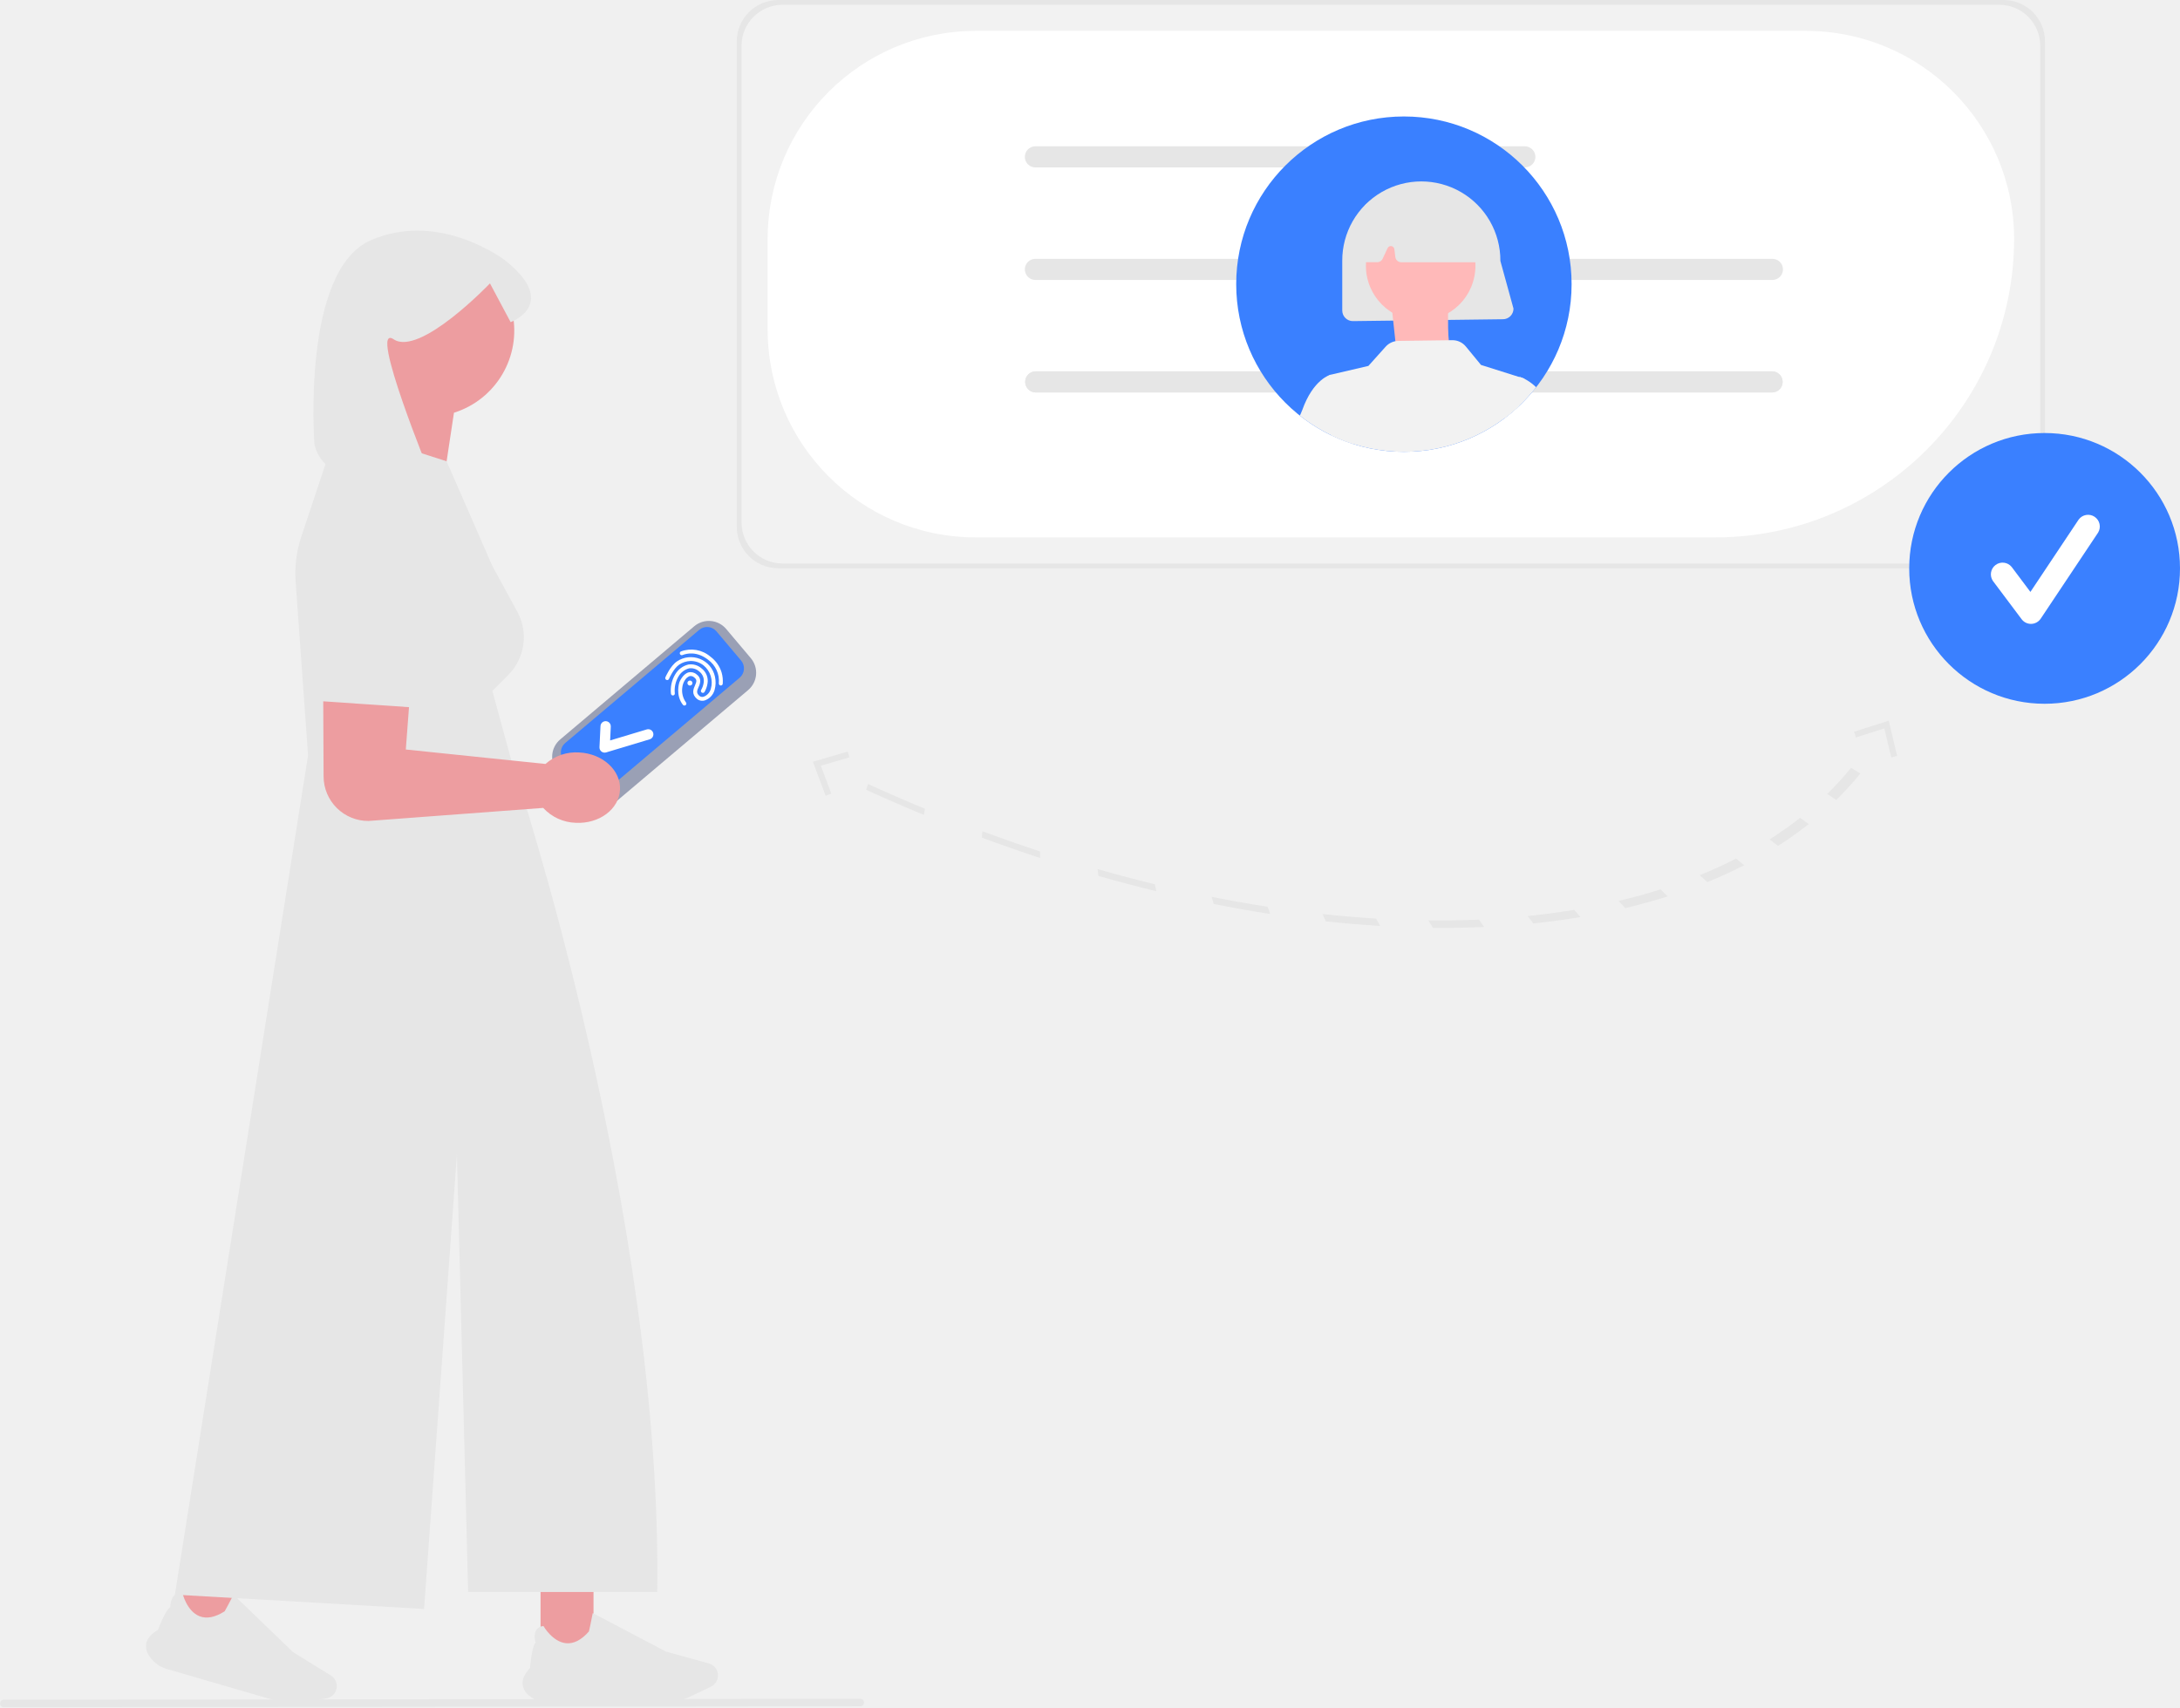
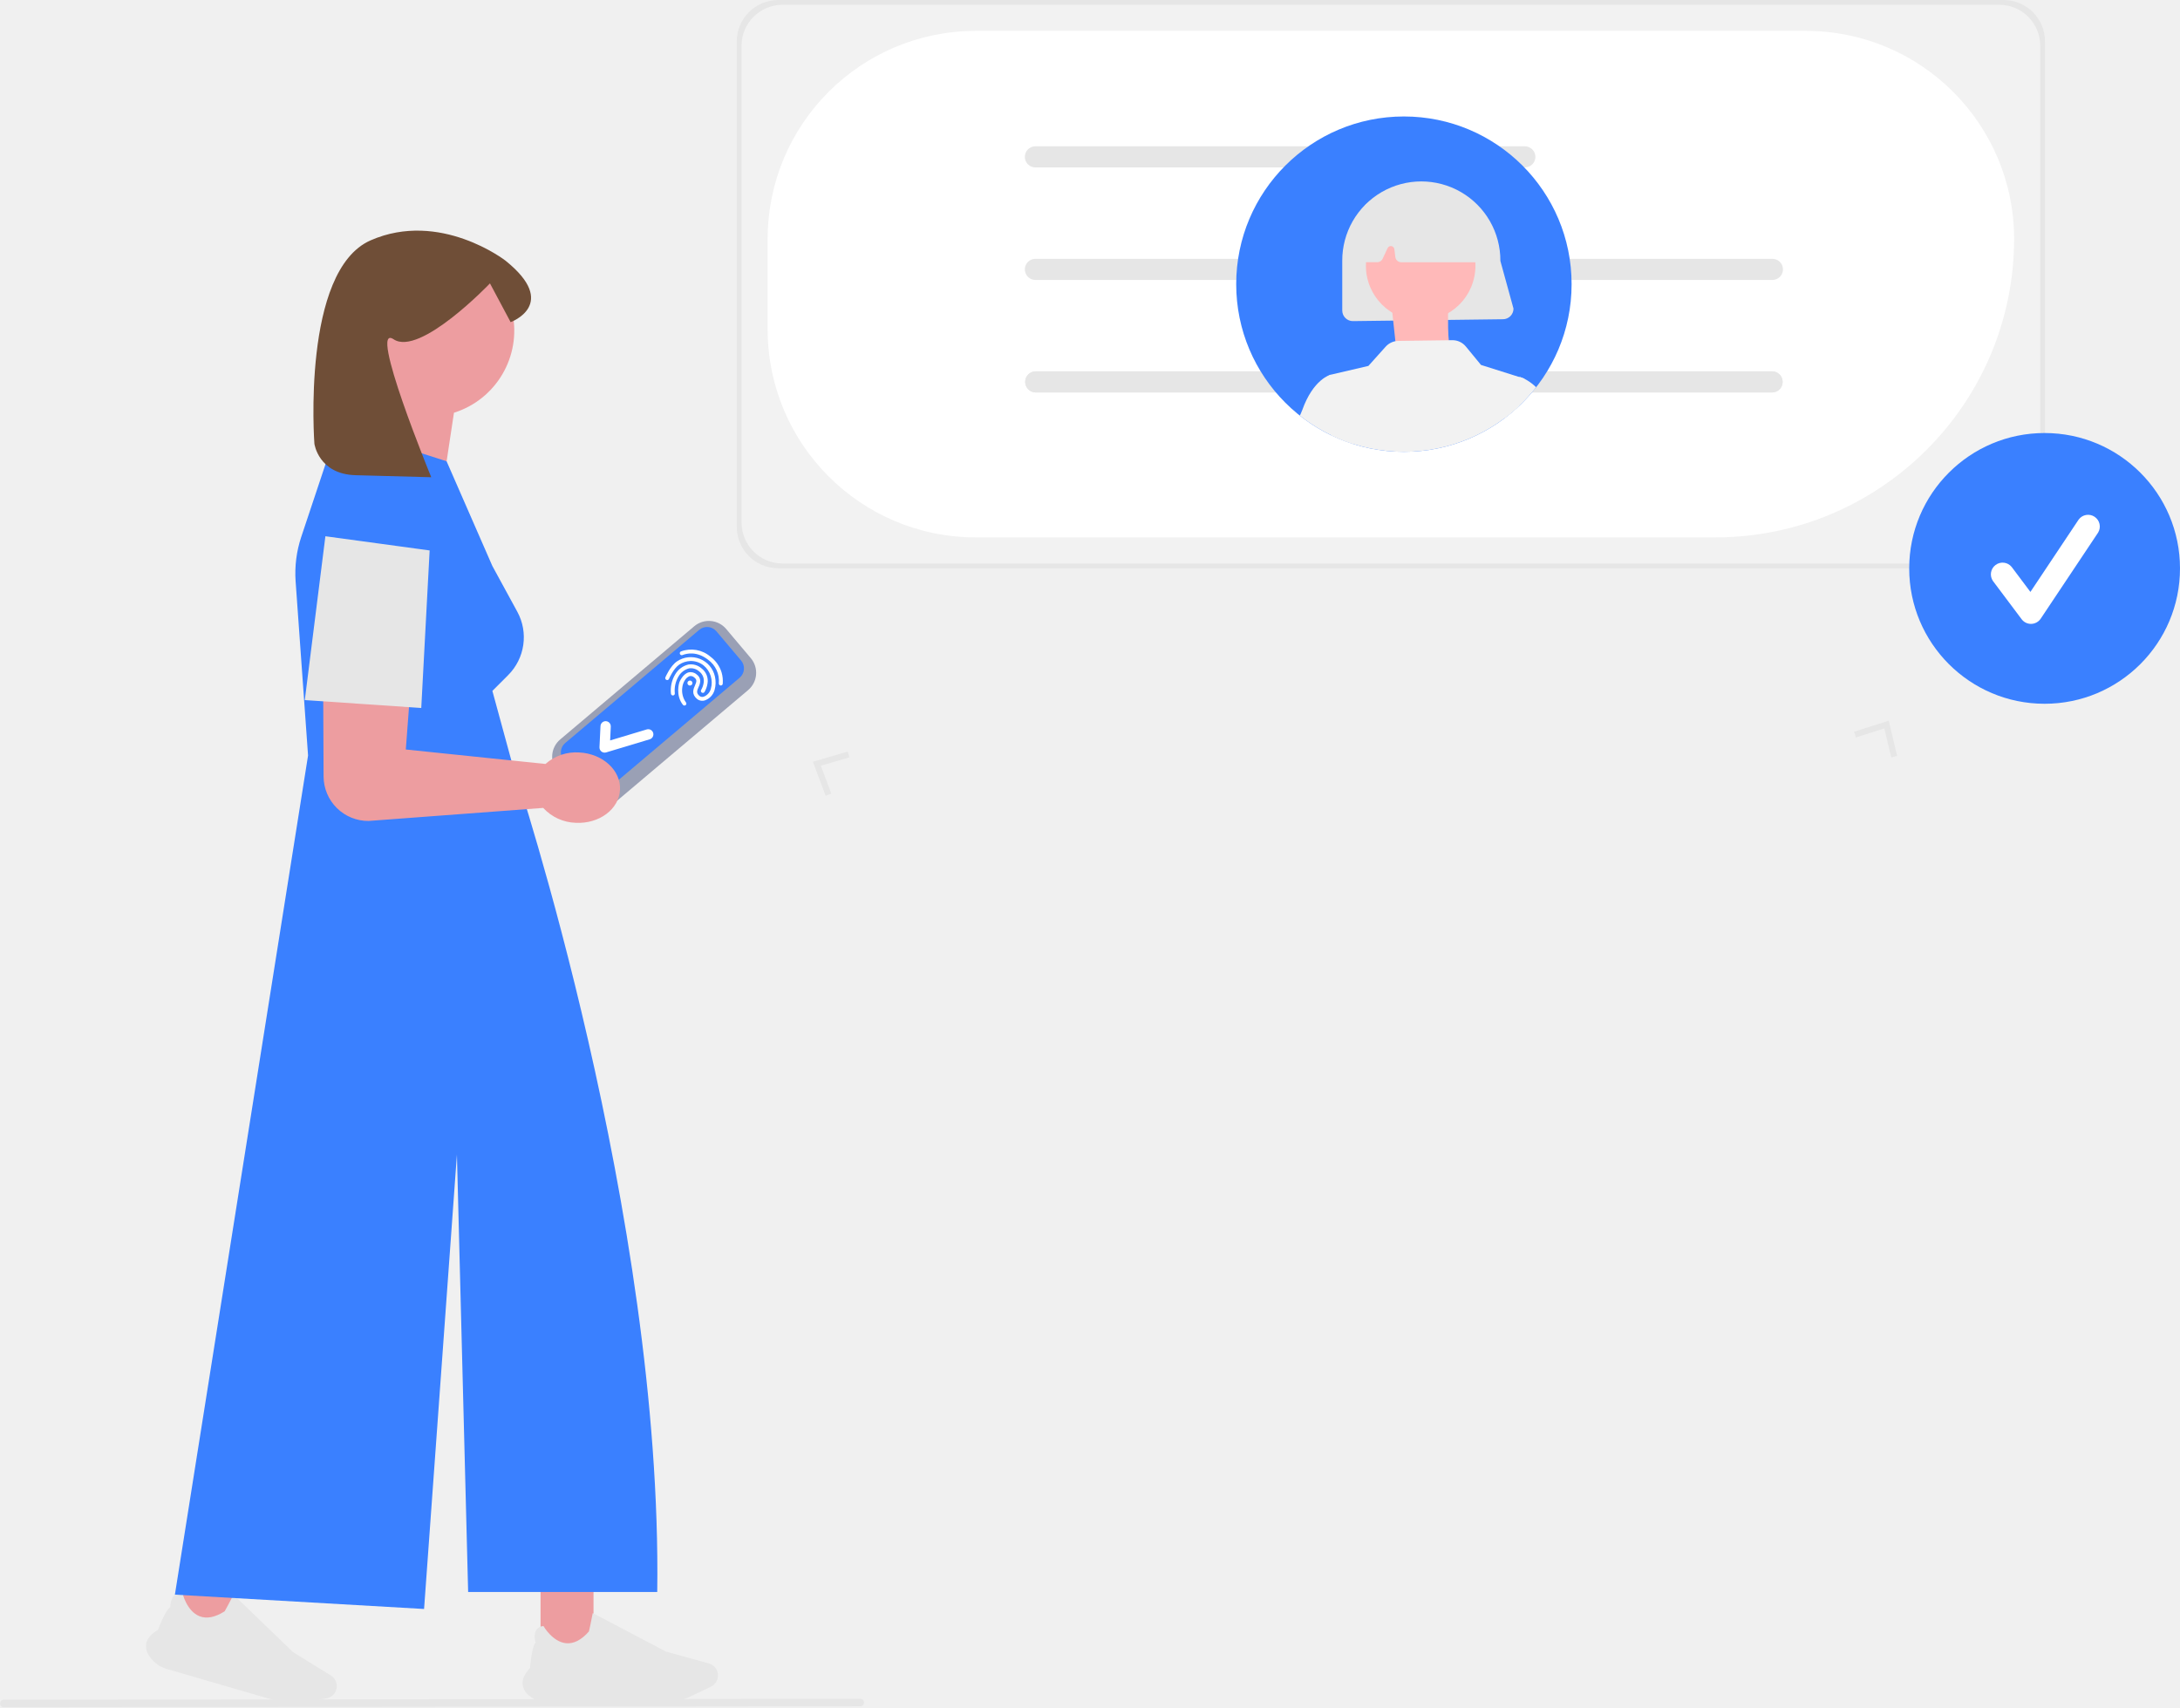
<svg xmlns="http://www.w3.org/2000/svg" width="800" height="626.599" viewBox="0 0 800 626.599" role="img" artist="Katerina Limpitsouni" source="https://undraw.co/">
-   <style>@keyframes svg-sway{0%,100%{transform:rotate(0deg)}50%{transform:rotate(2.5deg)}}@keyframes svg-drift{0%,100%{transform:translate(0,0)}50%{transform:translate(4px,-5px)}}@keyframes svg-pulse{0%,100%{transform:scale(1);opacity:1}50%{transform:scale(1.15);opacity:.85}}.svg-anim{transform-box:fill-box;transform-origin:50% 50%}.svg-a3{animation:svg-sway 8.5s ease-in-out infinite .6s;transform-origin:50% 100%}.svg-a4{animation:svg-drift 9s ease-in-out infinite .9s}.svg-a6{animation:svg-sway 7s ease-in-out infinite .2s}.svg-d1{animation:svg-pulse 3s ease-in-out infinite}.svg-d2{animation:svg-pulse 3.6s ease-in-out infinite .5s}.svg-d3{animation:svg-pulse 2.6s ease-in-out infinite 1s}.svg-d4{animation:svg-pulse 4s ease-in-out infinite 1.4s}@keyframes svg-nod{0%,50%,100%{transform:rotate(0deg)}20%{transform:rotate(-2.5deg)}35%{transform:rotate(2deg)}}@keyframes svg-tick-glow{0%,100%{filter:drop-shadow(0 0 0px rgba(58,128,255,.7))}50%{filter:drop-shadow(0 0 8px rgba(58,128,255,1))}}@keyframes svg-msg{0%,18%{opacity:0;transform:translateY(10px)}35%,75%{opacity:1;transform:translateY(0)}95%,100%{opacity:0;transform:translateY(-10px)}}.svg-nod1{animation:svg-nod 11s ease-in-out infinite;transform-origin:50% 100%}.svg-nod2{animation:svg-nod 13s ease-in-out infinite 2s;transform-origin:50% 100%}.svg-tick{animation:svg-tick-glow 3.2s ease-in-out infinite}.svg-msg1{animation:svg-msg 7s ease-in-out infinite}.svg-msg2{animation:svg-msg 7s ease-in-out infinite 2.3s}.svg-msg3{animation:svg-msg 7s ease-in-out infinite 4.6s}</style>
+   <style>@keyframes svg-sway{0%,100%{transform:rotate(0deg)}50%{transform:rotate(2.5deg)}}@keyframes svg-drift{0%,100%{transform:translate(0,0)}50%{transform:translate(4px,-5px)}}@keyframes svg-pulse{0%,100%{transform:scale(1);opacity:1}50%{transform:scale(1.15);opacity:.85}}.svg-anim{transform-box:fill-box;transform-origin:50% 50%}.svg-a3{animation:svg-sway 8.5s ease-in-out infinite .6s;transform-origin:50% 100%}.svg-a4{animation:svg-drift 9s ease-in-out infinite .9s}.svg-a6{animation:svg-sway 7s ease-in-out infinite .2s}.svg-d1{animation:svg-pulse 3s ease-in-out infinite}.svg-d2{animation:svg-pulse 3.6s ease-in-out infinite .5s}.svg-d3{animation:svg-pulse 2.6s ease-in-out infinite 1s}.svg-d4{animation:svg-pulse 4s ease-in-out infinite 1.4s}@keyframes svg-nod{0%,50%,100%{transform:rotate(0deg)}20%{transform:rotate(-2.5deg)}35%{transform:rotate(2deg)}}@keyframes svg-tick-glow{0%,100%{filter:drop-shadow(0 0 0px rgba(58,128,255,.7))}50%{filter:drop-shadow(0 0 8px rgba(58,128,255,1))}}@keyframes svg-msg{0%,18%{opacity:0;transform:translateY(10px)}35%,75%{opacity:1;transform:translateY(0)}95%,100%{opacity:0;transform:translateY(-10px)}}.svg-nod1{animation:svg-nod 11s ease-in-out infinite;transform-origin:50% 100%}.svg-nod2{animation:svg-nod 13s ease-in-out infinite 2s;transform-origin:50% 100%}.svg-tick{animation:svg-tick-glow 3.2s ease-in-out infinite}.svg-msg1{animation:svg-msg 7s ease-in-out infinite}.svg-msg2{animation:svg-msg 7s ease-in-out infinite 2.3s}.svg-msg3{animation:svg-msg 7s ease-in-out infinite 4.6s}@keyframes svg-trail-fade0{0%{opacity:0}5%,85%{opacity:1}90%,100%{opacity:0}}@keyframes svg-trail-fade1{0%,6.7%{opacity:0}11.7%,85%{opacity:1}90%,100%{opacity:0}}@keyframes svg-trail-fade2{0%,13.3%{opacity:0}18.3%,85%{opacity:1}90%,100%{opacity:0}}@keyframes svg-trail-fade3{0%,20%{opacity:0}25%,85%{opacity:1}90%,100%{opacity:0}}@keyframes svg-trail-fade4{0%,26.7%{opacity:0}31.7%,85%{opacity:1}90%,100%{opacity:0}}@keyframes svg-trail-fade5{0%,33.3%{opacity:0}38.3%,85%{opacity:1}90%,100%{opacity:0}}@keyframes svg-trail-fade6{0%,40%{opacity:0}45%,85%{opacity:1}90%,100%{opacity:0}}@keyframes svg-trail-fade7{0%,46.7%{opacity:0}51.7%,85%{opacity:1}90%,100%{opacity:0}}@keyframes svg-trail-fade8{0%,53.3%{opacity:0}58.3%,85%{opacity:1}90%,100%{opacity:0}}@keyframes svg-trail-fade9{0%,60%{opacity:0}65%,85%{opacity:1}90%,100%{opacity:0}}@keyframes svg-trail-fade10{0%,66.7%{opacity:0}71.7%,85%{opacity:1}90%,100%{opacity:0}}.svg-trail0{opacity:0;animation:svg-trail-fade0 3s linear infinite}.svg-trail1{opacity:0;animation:svg-trail-fade1 3s linear infinite}.svg-trail2{opacity:0;animation:svg-trail-fade2 3s linear infinite}.svg-trail3{opacity:0;animation:svg-trail-fade3 3s linear infinite}.svg-trail4{opacity:0;animation:svg-trail-fade4 3s linear infinite}.svg-trail5{opacity:0;animation:svg-trail-fade5 3s linear infinite}.svg-trail6{opacity:0;animation:svg-trail-fade6 3s linear infinite}.svg-trail7{opacity:0;animation:svg-trail-fade7 3s linear infinite}.svg-trail8{opacity:0;animation:svg-trail-fade8 3s linear infinite}.svg-trail9{opacity:0;animation:svg-trail-fade9 3s linear infinite}.svg-trail10{opacity:0;animation:svg-trail-fade10 3s linear infinite}</style>
  <defs>
    <clipPath id="a-873">
      <circle cx="61.54" cy="61.54" r="61.54" transform="translate(0)" fill="none" stroke="#707070" stroke-width="1" />
    </clipPath>
  </defs>
  <g transform="translate(-662.08 -202)">
    <g class="svg-anim svg-a1">
      <g transform="translate(864.697 429.896)">
        <g transform="translate(0)">
          <path d="M570.063,342.355l49.2-41.552a8.32,8.32,0,0,0,.987-11.712L611.2,278.367a8.32,8.32,0,0,0-11.712-.987l-49.2,41.552a8.32,8.32,0,0,0-.987,11.712l9.056,10.724A8.32,8.32,0,0,0,570.063,342.355Z" transform="translate(-547.337 -275.422)" fill="#9aa0b5" />
          <path d="M616.648,289.3a4.484,4.484,0,0,1-.532,6.311l-49.2,41.552a4.484,4.484,0,0,1-6.311-.532l-9.056-10.724a4.484,4.484,0,0,1,.532-6.311l49.2-41.552a4.484,4.484,0,0,1,6.311.532Z" transform="translate(-547.301 -274.766)" fill="#3a80ff" />
          <path d="M11.161,18.635a1.891,1.891,0,0,1-1.5.791L1.935,19.6a1.892,1.892,0,1,1-.087-3.782L6.906,15.7,1.925,2.563A1.892,1.892,0,0,1,5.463,1.222l5.928,15.642a1.893,1.893,0,0,1-.2,1.727Z" transform="matrix(-0.07, 0.998, -0.998, -0.07, 37.439, 38.072)" fill="#fff" />
        </g>
        <g transform="matrix(0.574, 0.819, -0.819, 0.574, 54.1, 6.403)">
          <g transform="translate(0 0)">
            <path d="M.928,9.166a.715.715,0,0,1-.911-.84A10.767,10.767,0,0,1,7.773.588,11.4,11.4,0,0,1,14.881.549,11.541,11.541,0,0,1,18.5,2.574a.709.709,0,0,1,.116,1l0,.005A.725.725,0,0,1,17.6,3.69a9.642,9.642,0,0,0-9.41-1.747C3.144,3.5,1.773,7.149,1.417,8.641A.7.7,0,0,1,.928,9.166Z" fill="#fff" />
            <path d="M14.465,16.24a.709.709,0,0,1-.177.033c-4.5.242-7.362-3.5-7.479-3.651l-.022-.036c-.072-.111-1.8-2.747-1.041-4.84A3.3,3.3,0,0,1,8.055,5.752a2.977,2.977,0,0,1,2.769.308,5.566,5.566,0,0,1,1.423,1.754c.812,1.334,1.31,2.013,2.855,1.621A1.642,1.642,0,0,0,16.241,8.32a4.265,4.265,0,0,0-.869-3.815A8.151,8.151,0,0,0,6.817,1.763,7.476,7.476,0,0,0,2.7,4.817,7.848,7.848,0,0,0,1.442,8.931C1.426,11.541,3.565,14.974,3.585,15a.707.707,0,0,1-.225.975l-.007,0a.724.724,0,0,1-.992-.222C2.265,15.6-.018,11.944,0,8.928A9.063,9.063,0,0,1,12.559.7,9.949,9.949,0,0,1,16.5,3.617a5.637,5.637,0,0,1,1.089,5.15,3.055,3.055,0,0,1-2.145,2.04c-2.643.672-3.678-1.02-4.433-2.255-.775-1.266-1.2-1.859-2.544-1.445a1.922,1.922,0,0,0-1.38,1.115A3.476,3.476,0,0,0,7.327,10.5l.008.02a5.81,5.81,0,0,0,1.474,2.144,7.577,7.577,0,0,0,5.414,2.19.708.708,0,0,1,.751.663v.007A.724.724,0,0,1,14.465,16.24Z" transform="translate(2.16 2.723)" fill="#fff" />
            <path d="M6.206,14.865a.726.726,0,0,1-.568-.059A11.456,11.456,0,0,1,.74,9.487l0-.015A7.617,7.617,0,0,1,.541,3.437,5.911,5.911,0,0,1,4.4.3a5.728,5.728,0,0,1,5.949,1.445,8.816,8.816,0,0,1,1.841,2.607.72.72,0,1,1-1.326.564A7.382,7.382,0,0,0,9.314,2.739a4.3,4.3,0,0,0-4.5-1.082A4.523,4.523,0,0,0,1.843,4.022a6.265,6.265,0,0,0,.194,4.861,10.056,10.056,0,0,0,4.314,4.688.705.705,0,0,1,.268.961l-.005.01A.724.724,0,0,1,6.206,14.865Z" transform="translate(4.963 5.442)" fill="#fff" />
            <ellipse cx="0.918" cy="0.918" rx="0.918" ry="0.918" transform="translate(10.485 11.385)" fill="#fff" />
          </g>
        </g>
      </g>
    </g>
    <g class="svg-anim svg-a2">
      <g transform="translate(715.672 286.646)">
        <rect width="19.438" height="25.62" transform="translate(144.776 497.104)" fill="#ed9da0" />
        <path d="M655.015,503.807h41.318a23.83,23.83,0,0,0,10.263-2.339l7.616-3.66a4.576,4.576,0,0,0-.762-8.532l-15.717-4.348L670.852,470.8l-.02.1c-.5,2.546-1.281,6.393-1.381,6.627-2.757,3.161-5.589,4.613-8.418,4.327-4.934-.5-8.214-6.2-8.246-6.255l-.025-.044-.05.005a3.271,3.271,0,0,0-2.54,1.386c-1.126,1.7-.439,4.31-.326,4.706-1.348,1.317-1.953,8.684-2,9.279-1.949,2.066-2.875,4.051-2.753,5.9a6.357,6.357,0,0,0,2.668,4.467,11.539,11.539,0,0,0,7.254,2.511Z" transform="translate(-506.921 36.599)" fill="#e6e6e6" />
        <rect width="19.438" height="25.62" transform="translate(28.08 515.45) rotate(-163.78)" fill="#ed9da0" />
        <path d="M773.692,492.313l39.674,11.542a23.831,23.831,0,0,0,10.508.622l8.337-1.388a4.575,4.575,0,0,0,1.647-8.4l-13.873-8.565-21.869-21.074-.047.088c-1.19,2.3-3.02,5.78-3.177,5.977-3.529,2.263-6.655,2.869-9.291,1.8-4.6-1.858-6.155-8.245-6.171-8.309l-.012-.049-.049-.009a3.272,3.272,0,0,0-2.826.62c-1.556,1.317-1.625,4.017-1.627,4.427-1.663.889-4.3,7.793-4.512,8.35-2.449,1.439-3.892,3.087-4.291,4.9a6.356,6.356,0,0,0,1.317,5.033,11.538,11.538,0,0,0,6.263,4.437Z" transform="translate(-766.025 35.61)" fill="#e6e6e6" />
        <path d="M709.709,68.1a31.6,31.6,0,1,1,41.07,30.155l-6.109,40.373L713.528,112.68a78.456,78.456,0,0,0,10.34-18.232,31.568,31.568,0,0,1-14.152-26.342Z" transform="translate(-637.78 -31.417)" fill="#ed9da0" />
-         <path d="M713.173,215.027l-4.562-63.863a42.236,42.236,0,0,1,2.06-16.368l13.522-40.553,39.818,12.789,16.8,38.437,9.15,16.776a19.612,19.612,0,0,1-3.349,23.257l-5.8,5.8,8.086,29.658-.851-.03,1.141.148s54.062,162.638,52.122,300.954H771.919L767.8,361.475,755.747,528.266,664.307,523,713.17,215.027Z" transform="translate(-653.715 -22.374)" fill="#e6e6e6" />
-         <path d="M704.744,110.311s1.476,11.2,15.148,11.562l27.733.742s-23.444-57.054-13.8-50.627,35.346-20.519,35.346-20.519l7.585,14.225s18.117-6.562-1.962-22.63c0,0-23.962-18.527-49.4-7.4S704.744,110.311,704.744,110.311Z" transform="translate(-642.961 -32.105)" fill="#e6e6e6" />
+         <path d="M713.173,215.027l-4.562-63.863a42.236,42.236,0,0,1,2.06-16.368l13.522-40.553,39.818,12.789,16.8,38.437,9.15,16.776a19.612,19.612,0,0,1-3.349,23.257l-5.8,5.8,8.086,29.658-.851-.03,1.141.148s54.062,162.638,52.122,300.954H771.919L767.8,361.475,755.747,528.266,664.307,523,713.17,215.027Z" transform="translate(-653.715 -22.374)" fill="#3a80ff" />
+         <path d="M704.744,110.311s1.476,11.2,15.148,11.562l27.733.742s-23.444-57.054-13.8-50.627,35.346-20.519,35.346-20.519l7.585,14.225s18.117-6.562-1.962-22.63c0,0-23.962-18.527-49.4-7.4S704.744,110.311,704.744,110.311Z" transform="translate(-642.961 -32.105)" fill="#6f4e37" />
        <path d="M785.217,221.457c.366-7.13-6.313-13.268-14.927-13.715a16.96,16.96,0,0,0-12.416,4.209l-.2-.01-51.063-5.288,3.83-50.679c1.417-9.8-1.335-19.683-10.989-21.9h0a19.037,19.037,0,0,0-23.306,18.64l.292,63.835a16.4,16.4,0,0,0,16.508,16.332l64.084-4.789a16.96,16.96,0,0,0,11.916,5.469c8.615.446,15.9-4.974,16.265-12.1Z" transform="translate(-611.283 -16.214)" fill="#ed9da0" />
        <path d="M782.376,134.3,779.3,192.12l-42.738-2.9,7.558-60.133" transform="translate(-678.302 -16.916)" fill="#e6e6e6" />
      </g>
    </g>
    <path d="M945.647,708.561l-314.313.351a1.377,1.377,0,1,1,0-2.754l314.313-.351a1.377,1.377,0,1,1,0,2.755Z" transform="translate(32.123 119.686)" fill="#e6e6e6" />
    <g class="svg-anim svg-a3">
      <g transform="translate(932.454 202)">
        <path d="M793.355,341.767H343.509A15.21,15.21,0,0,1,328.39,326.5V148.464A15.21,15.21,0,0,1,343.509,133.2H793.355a15.21,15.21,0,0,1,15.118,15.265V326.5a15.21,15.21,0,0,1-15.118,15.265Z" transform="translate(-328.39 -133.199)" fill="#e6e6e6" />
        <path d="M789.957,338.253H343.4a15.025,15.025,0,0,1-15.008-15.008V148.207A15.025,15.025,0,0,1,343.4,133.2H789.957a15.025,15.025,0,0,1,15.008,15.008V323.245a15.025,15.025,0,0,1-15.008,15.008Z" transform="translate(-326.634 -131.443)" fill="#f2f2f2" />
        <path d="M687.139,330.012H415.612a76.4,76.4,0,0,1-76.318-76.318V220.428a76.4,76.4,0,0,1,76.318-76.319H720.4a76.4,76.4,0,0,1,76.318,76.319A109.708,109.708,0,0,1,687.139,330.012Z" transform="translate(-327.964 -132.773)" fill="#fff" />
        <path d="M630.212,200.1H450.729a3.871,3.871,0,1,1,0-7.741H630.212a3.871,3.871,0,1,1,0,7.741Z" transform="translate(-341.079 -138.657)" fill="#e6e6e6" />
        <path d="M721.069,247.131H450.729a3.871,3.871,0,1,1,0-7.741h270.34a3.871,3.871,0,1,1,0,7.741Z" transform="translate(-341.079 -144.391)" fill="#e6e6e6" />
        <path d="M721.069,294.162H450.729a3.871,3.871,0,0,1,0-7.741h270.34a3.871,3.871,0,0,1,0,7.741Z" transform="translate(-341.079 -150.126)" fill="#e6e6e6" />
        <path d="M721.069,294.162H450.729a3.871,3.871,0,0,1,0-7.741h270.34a3.871,3.871,0,0,1,0,7.741Z" transform="translate(-341.079 -150.126)" fill="#e6e6e6" />
        <circle cx="61.54" cy="61.54" r="61.54" transform="translate(183.28 42.747)" fill="#3a80ff" />
        <path d="M699.506,307.834" transform="translate(-371.885 -152.737)" fill="#9aa0b5" />
        <g transform="translate(183.28 42.747)" clip-path="url(#a-873)">
          <g transform="translate(-31.35 24.008)">
            <path d="M848.068,244.377l-55.049.688a3.9,3.9,0,0,1-3.9-3.9V222.979a29.015,29.015,0,1,1,58.029,0l4.815,17.5a3.9,3.9,0,0,1-3.9,3.9Z" transform="translate(-718.853 -193.964)" fill="#e6e6e6" />
            <circle cx="20.093" cy="20.093" r="20.093" transform="translate(78.95 10.725)" fill="#ffb9b9" />
            <path d="M870.218,399.7s-.354,14.517,1.062,14.871-19.474,6.019-19.474,6.019l-2.124-19.828Z" transform="translate(-761.102 -353.357)" fill="#ffb9b9" />
            <path d="M784.9,346.78c3.62.967,39.4,15.712,56.381.772l13.322-65.776-15.961-5.034-5.57-6.773a6.325,6.325,0,0,0-4.979-2.311l-19.8.265a6.355,6.355,0,0,0-4.634,2.106l-6.342,7.073-14.326,3.334Z" transform="translate(-717.458 -209.554)" fill="#f2f2f2" />
            <path d="M866.364,290.878,870.7,285.1s7.947,2.088,11.985,13.477,20.581,102.376,20.581,102.376l-17.816,8.272-24.126-80.413Z" transform="translate(-735.291 -213.525)" fill="#f2f2f2" />
            <path d="M770.04,289.375l-6-5.273s-6.285,1.586-10.323,12.974-55.576,87.738-55.576,87.738l17.816,8.272,59.121-65.779Z" transform="translate(-698.141 -213.298)" fill="#f2f2f2" />
            <path d="M840.725,224.427H812.64a2.168,2.168,0,0,1-2.149-1.9l-.364-2.909a1.3,1.3,0,0,0-2.466-.386l-1.842,3.942a2.173,2.173,0,0,1-1.962,1.249h-4.266a2.163,2.163,0,0,1-2.166-2.159,2.113,2.113,0,0,1,.01-.213l1.682-17.57a2.182,2.182,0,0,1,1.236-1.763,43.919,43.919,0,0,1,38.767.023,2.169,2.169,0,0,1,1.225,1.662l2.52,17.547a2.162,2.162,0,0,1-2.143,2.471Z" transform="translate(-720.744 -194.934)" fill="#e6e6e6" />
          </g>
        </g>
      </g>
    </g>
    <circle cx="49.686" cy="49.686" r="49.686" transform="translate(1362.707 360.93)" fill="#3a80ff" />
    <path d="M585.2,263.565a4.294,4.294,0,0,1-3.436-1.719L571.225,247.8a4.3,4.3,0,0,1,6.873-5.154l6.892,9.189,17.7-26.553a4.3,4.3,0,0,1,7.148,4.766l-21.07,31.6a4.3,4.3,0,0,1-3.455,1.912Z" transform="translate(822.196 167.417)" fill="#fff" />
    <g class="svg-anim svg-a4">
      <g transform="matrix(0.469, -0.883, 0.883, 0.469, 956.247, 489.374)">
-         <path d="M2.205,0,0,.435c.463,7.673,1.074,15.411,1.8,23l2.185-.693C3.264,15.238,2.663,7.588,2.205,0ZM6.578,45.231l-2.156.945c1,7.5,2.157,15.029,3.426,22.388l2.118-1.2c-1.256-7.279-2.4-14.728-3.388-22.138Zm7.567,43.858-2.07,1.444c1.532,7.2,3.215,14.407,5,21.419l2.015-1.682c-1.769-6.936-3.437-14.062-4.948-21.183Zm10.638,41.734-1.95,1.913c2.031,6.778,4.212,13.53,6.484,20.067l1.88-2.136c-2.246-6.465-4.4-13.141-6.412-19.844Zm13.513,38.9-1.8,2.35c2.5,6.253,5.136,12.443,7.849,18.393l1.711-2.554c-2.681-5.886-5.287-12.011-7.76-18.191Zm16.148,35.442-1.612,2.746c2.914,5.621,5.968,11.148,9.079,16.427l1.518-2.916c-3.08-5.235-6.1-10.7-8.983-16.259ZM72.955,236.58l-1.411,3.1c3.288,4.907,6.707,9.682,10.16,14.193l1.3-3.254c-3.415-4.462-6.8-9.187-10.047-14.038Zm20.57,26.877-1.181,3.4c3.607,4.1,7.334,8.047,11.077,11.719l1.057-3.529c-3.7-3.631-7.387-7.534-10.954-11.59Zm22.294,21.873-.929,3.646c3.865,3.227,7.841,6.268,11.819,9.038l.8-3.745c-3.932-2.739-7.862-5.745-11.684-8.939Zm23.653,16.49-.662,3.833a138.041,138.041,0,0,0,12.371,6.21l.524-3.889c-4.094-1.808-8.21-3.879-12.23-6.154Zm24.658,10.837-.383,3.954a118.441,118.441,0,0,0,12.709,3.271l.242-3.991a116.928,116.928,0,0,1-12.567-3.235Z" transform="translate(8.901 21.684)" fill="#e6e6e6" />
+         <path class="svg-trail0" d="M2.205,0,0,.435c.463,7.673,1.074,15.411,1.8,23l2.185-.693C3.264,15.238,2.663,7.588,2.205,0Z" transform="translate(8.901 21.684)" fill="#e6e6e6" />
+         <path class="svg-trail1" d="M6.578,45.231l-2.156.945c1,7.5,2.157,15.029,3.426,22.388l2.118-1.2c-1.256-7.279-2.4-14.728-3.388-22.138Z" transform="translate(8.901 21.684)" fill="#e6e6e6" />
+         <path class="svg-trail2" d="M14.145,89.089l-2.07,1.444c1.532,7.2,3.215,14.407,5,21.419l2.015-1.682c-1.769-6.936-3.437-14.062-4.948-21.183Z" transform="translate(8.901 21.684)" fill="#e6e6e6" />
+         <path class="svg-trail3" d="M24.783,130.823l-1.95,1.913c2.031,6.778,4.212,13.53,6.484,20.067l1.88-2.136c-2.246-6.465-4.4-13.141-6.412-19.844Z" transform="translate(8.901 21.684)" fill="#e6e6e6" />
+         <path class="svg-trail4" d="M38.296,169.723l-1.8,2.35c2.5,6.253,5.136,12.443,7.849,18.393l1.711-2.554c-2.681-5.886-5.287-12.011-7.76-18.191Z" transform="translate(8.901 21.684)" fill="#e6e6e6" />
+         <path class="svg-trail5" d="M54.444,205.165l-1.612,2.746c2.914,5.621,5.968,11.148,9.079,16.427l1.518-2.916c-3.08-5.235-6.1-10.7-8.983-16.259Z" transform="translate(8.901 21.684)" fill="#e6e6e6" />
+         <path class="svg-trail6" d="M72.955,236.58l-1.411,3.1c3.288,4.907,6.707,9.682,10.16,14.193l1.3-3.254c-3.415-4.462-6.8-9.187-10.047-14.038Z" transform="translate(8.901 21.684)" fill="#e6e6e6" />
+         <path class="svg-trail7" d="M93.525,263.457l-1.181,3.4c3.607,4.1,7.334,8.047,11.077,11.719l1.057-3.529c-3.7-3.631-7.387-7.534-10.954-11.59Z" transform="translate(8.901 21.684)" fill="#e6e6e6" />
+         <path class="svg-trail8" d="M115.819,285.33l-.929,3.646c3.865,3.227,7.841,6.268,11.819,9.038l.8-3.745c-3.932-2.739-7.862-5.745-11.684-8.939Z" transform="translate(8.901 21.684)" fill="#e6e6e6" />
+         <path class="svg-trail9" d="M139.472,301.82l-.662,3.833a138.041,138.041,0,0,0,12.371,6.21l.524-3.889c-4.094-1.808-8.21-3.879-12.23-6.154Z" transform="translate(8.901 21.684)" fill="#e6e6e6" />
+         <path class="svg-trail10" d="M164.13,312.657l-.383,3.954a118.441,118.441,0,0,0,12.709,3.271l.242-3.991a116.928,116.928,0,0,1-12.567-3.235Z" transform="translate(8.901 21.684)" fill="#e6e6e6" />
        <path d="M18.136,9.531l-1.585,1.554L8.906,3.268,1.663,11.46,0,9.983,8.824,0Z" transform="translate(0 0)" fill="#e6e6e6" />
        <path d="M1.926,0,.372,1.585l7.82,7.646L0,16.473l1.477,1.663L11.46,9.312Z" transform="translate(195.905 332.339)" fill="#e6e6e6" />
      </g>
    </g>
  </g>
</svg>
